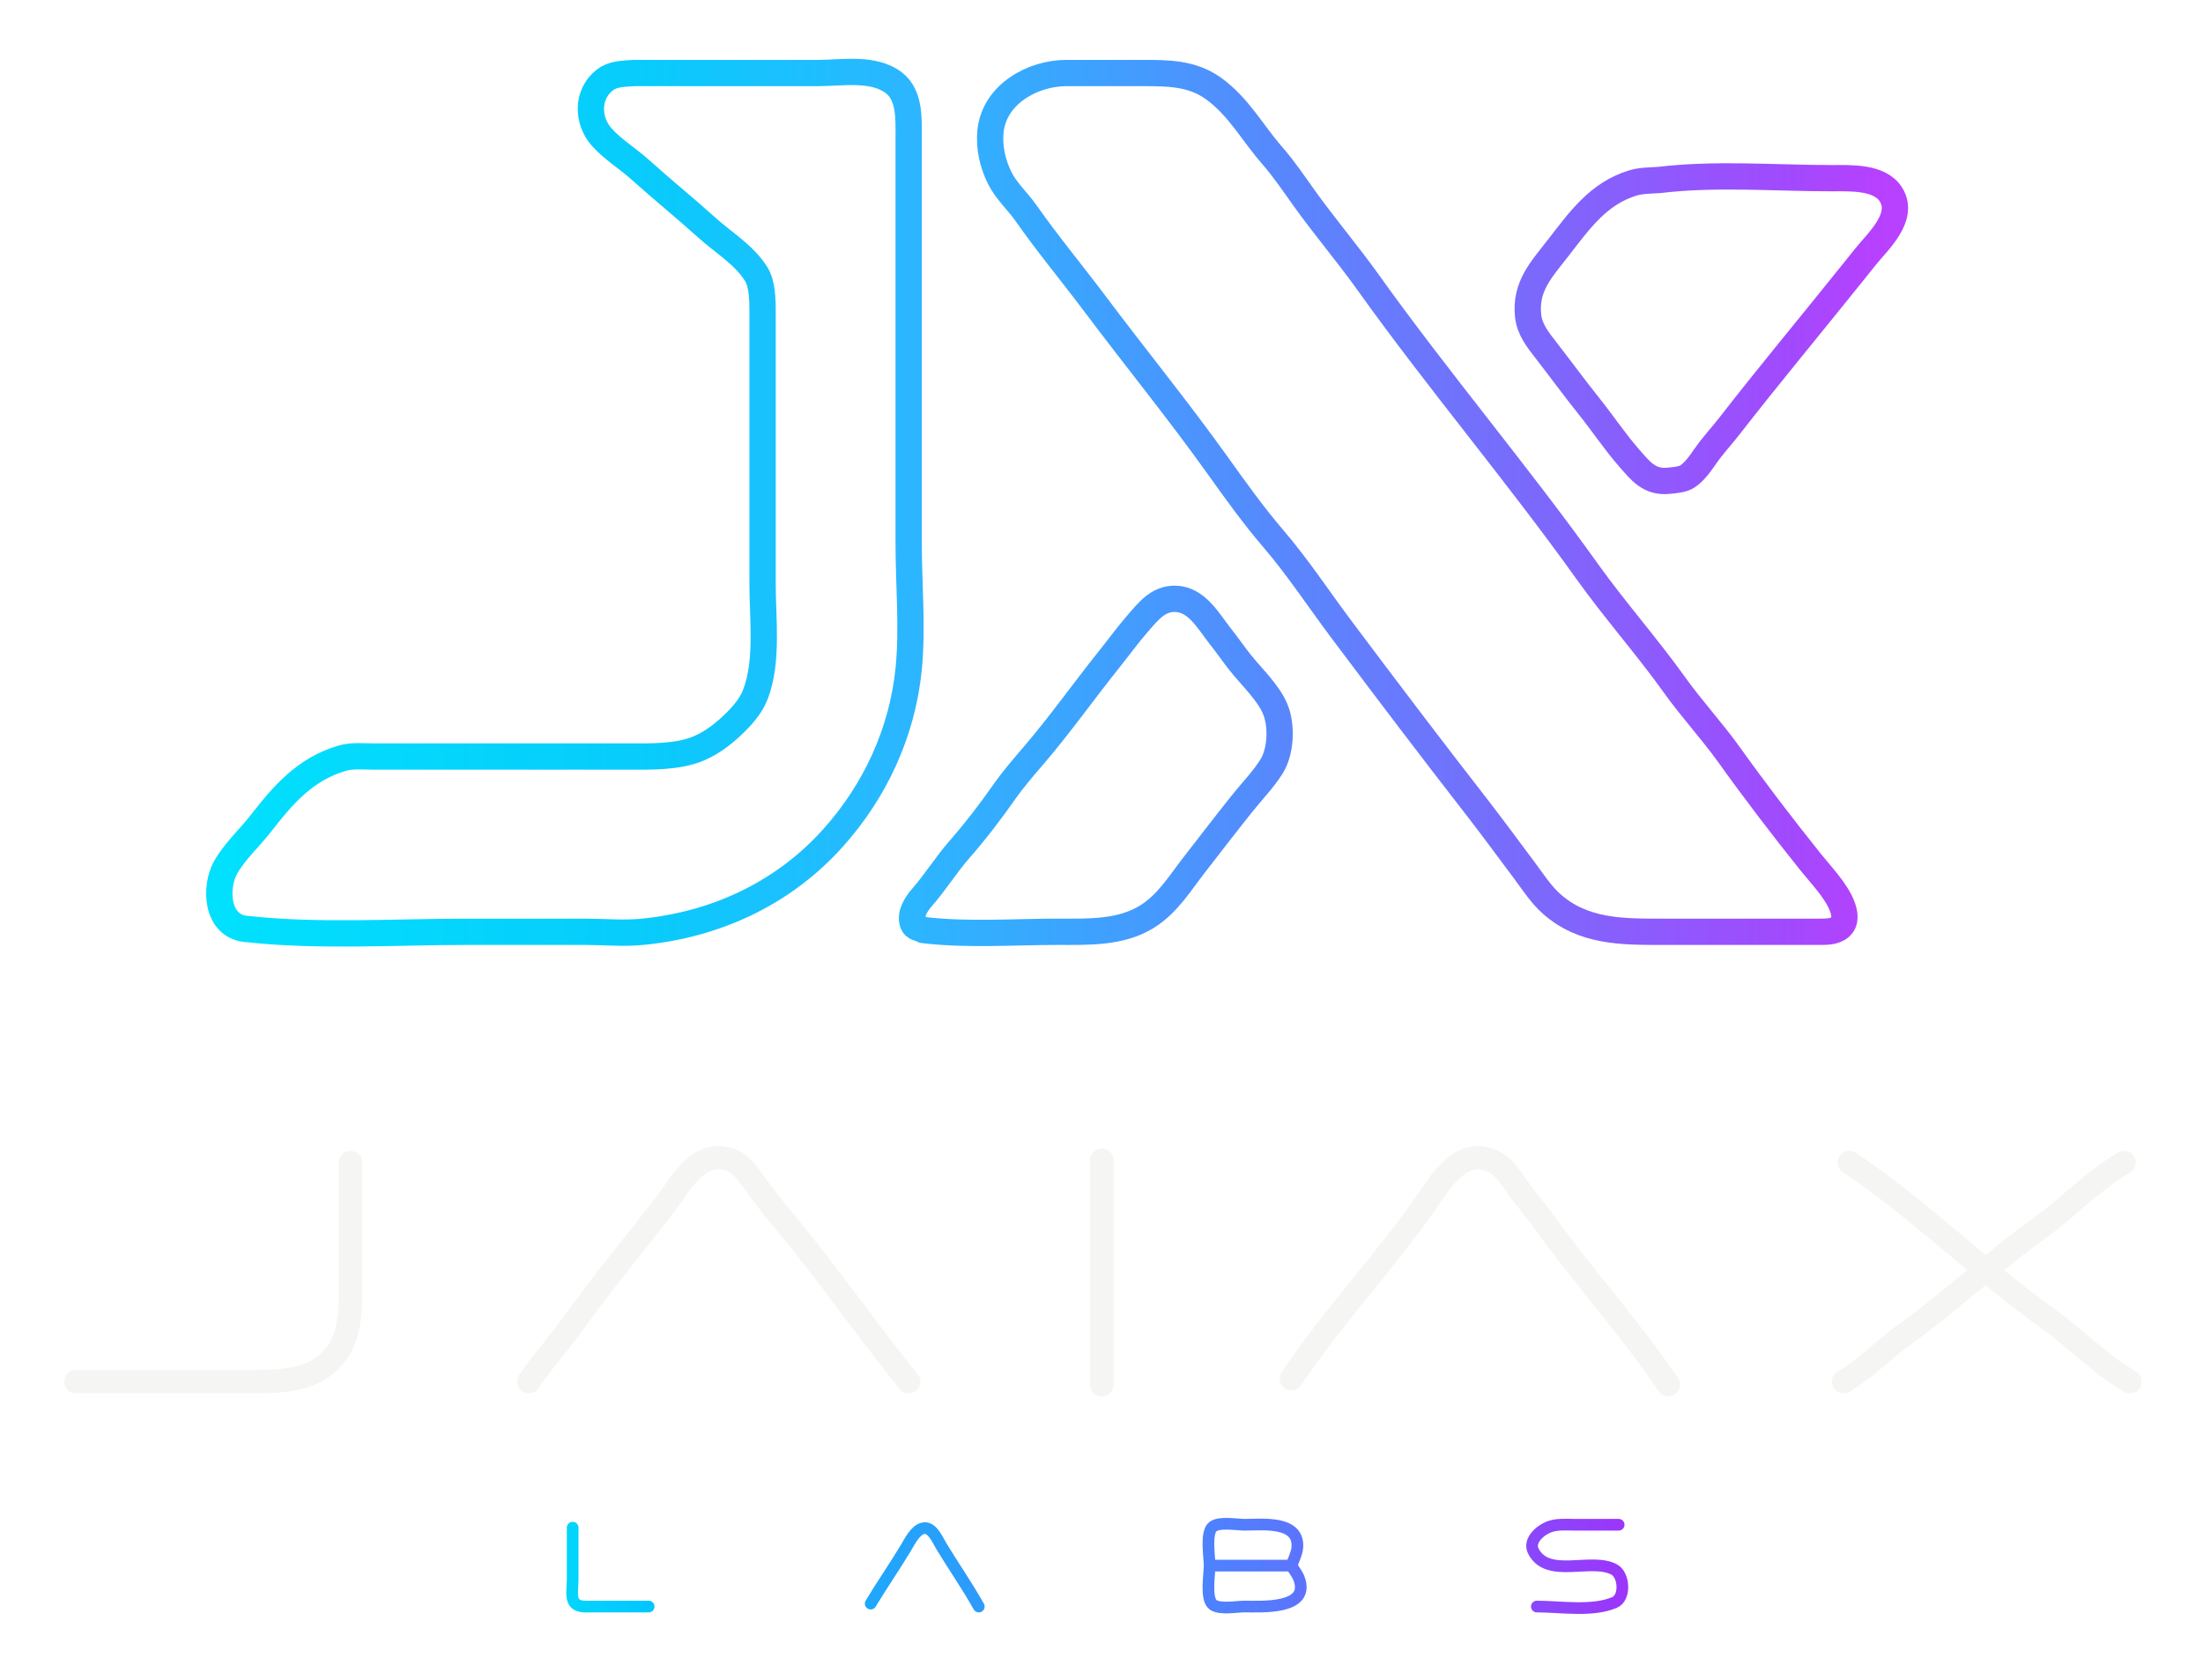
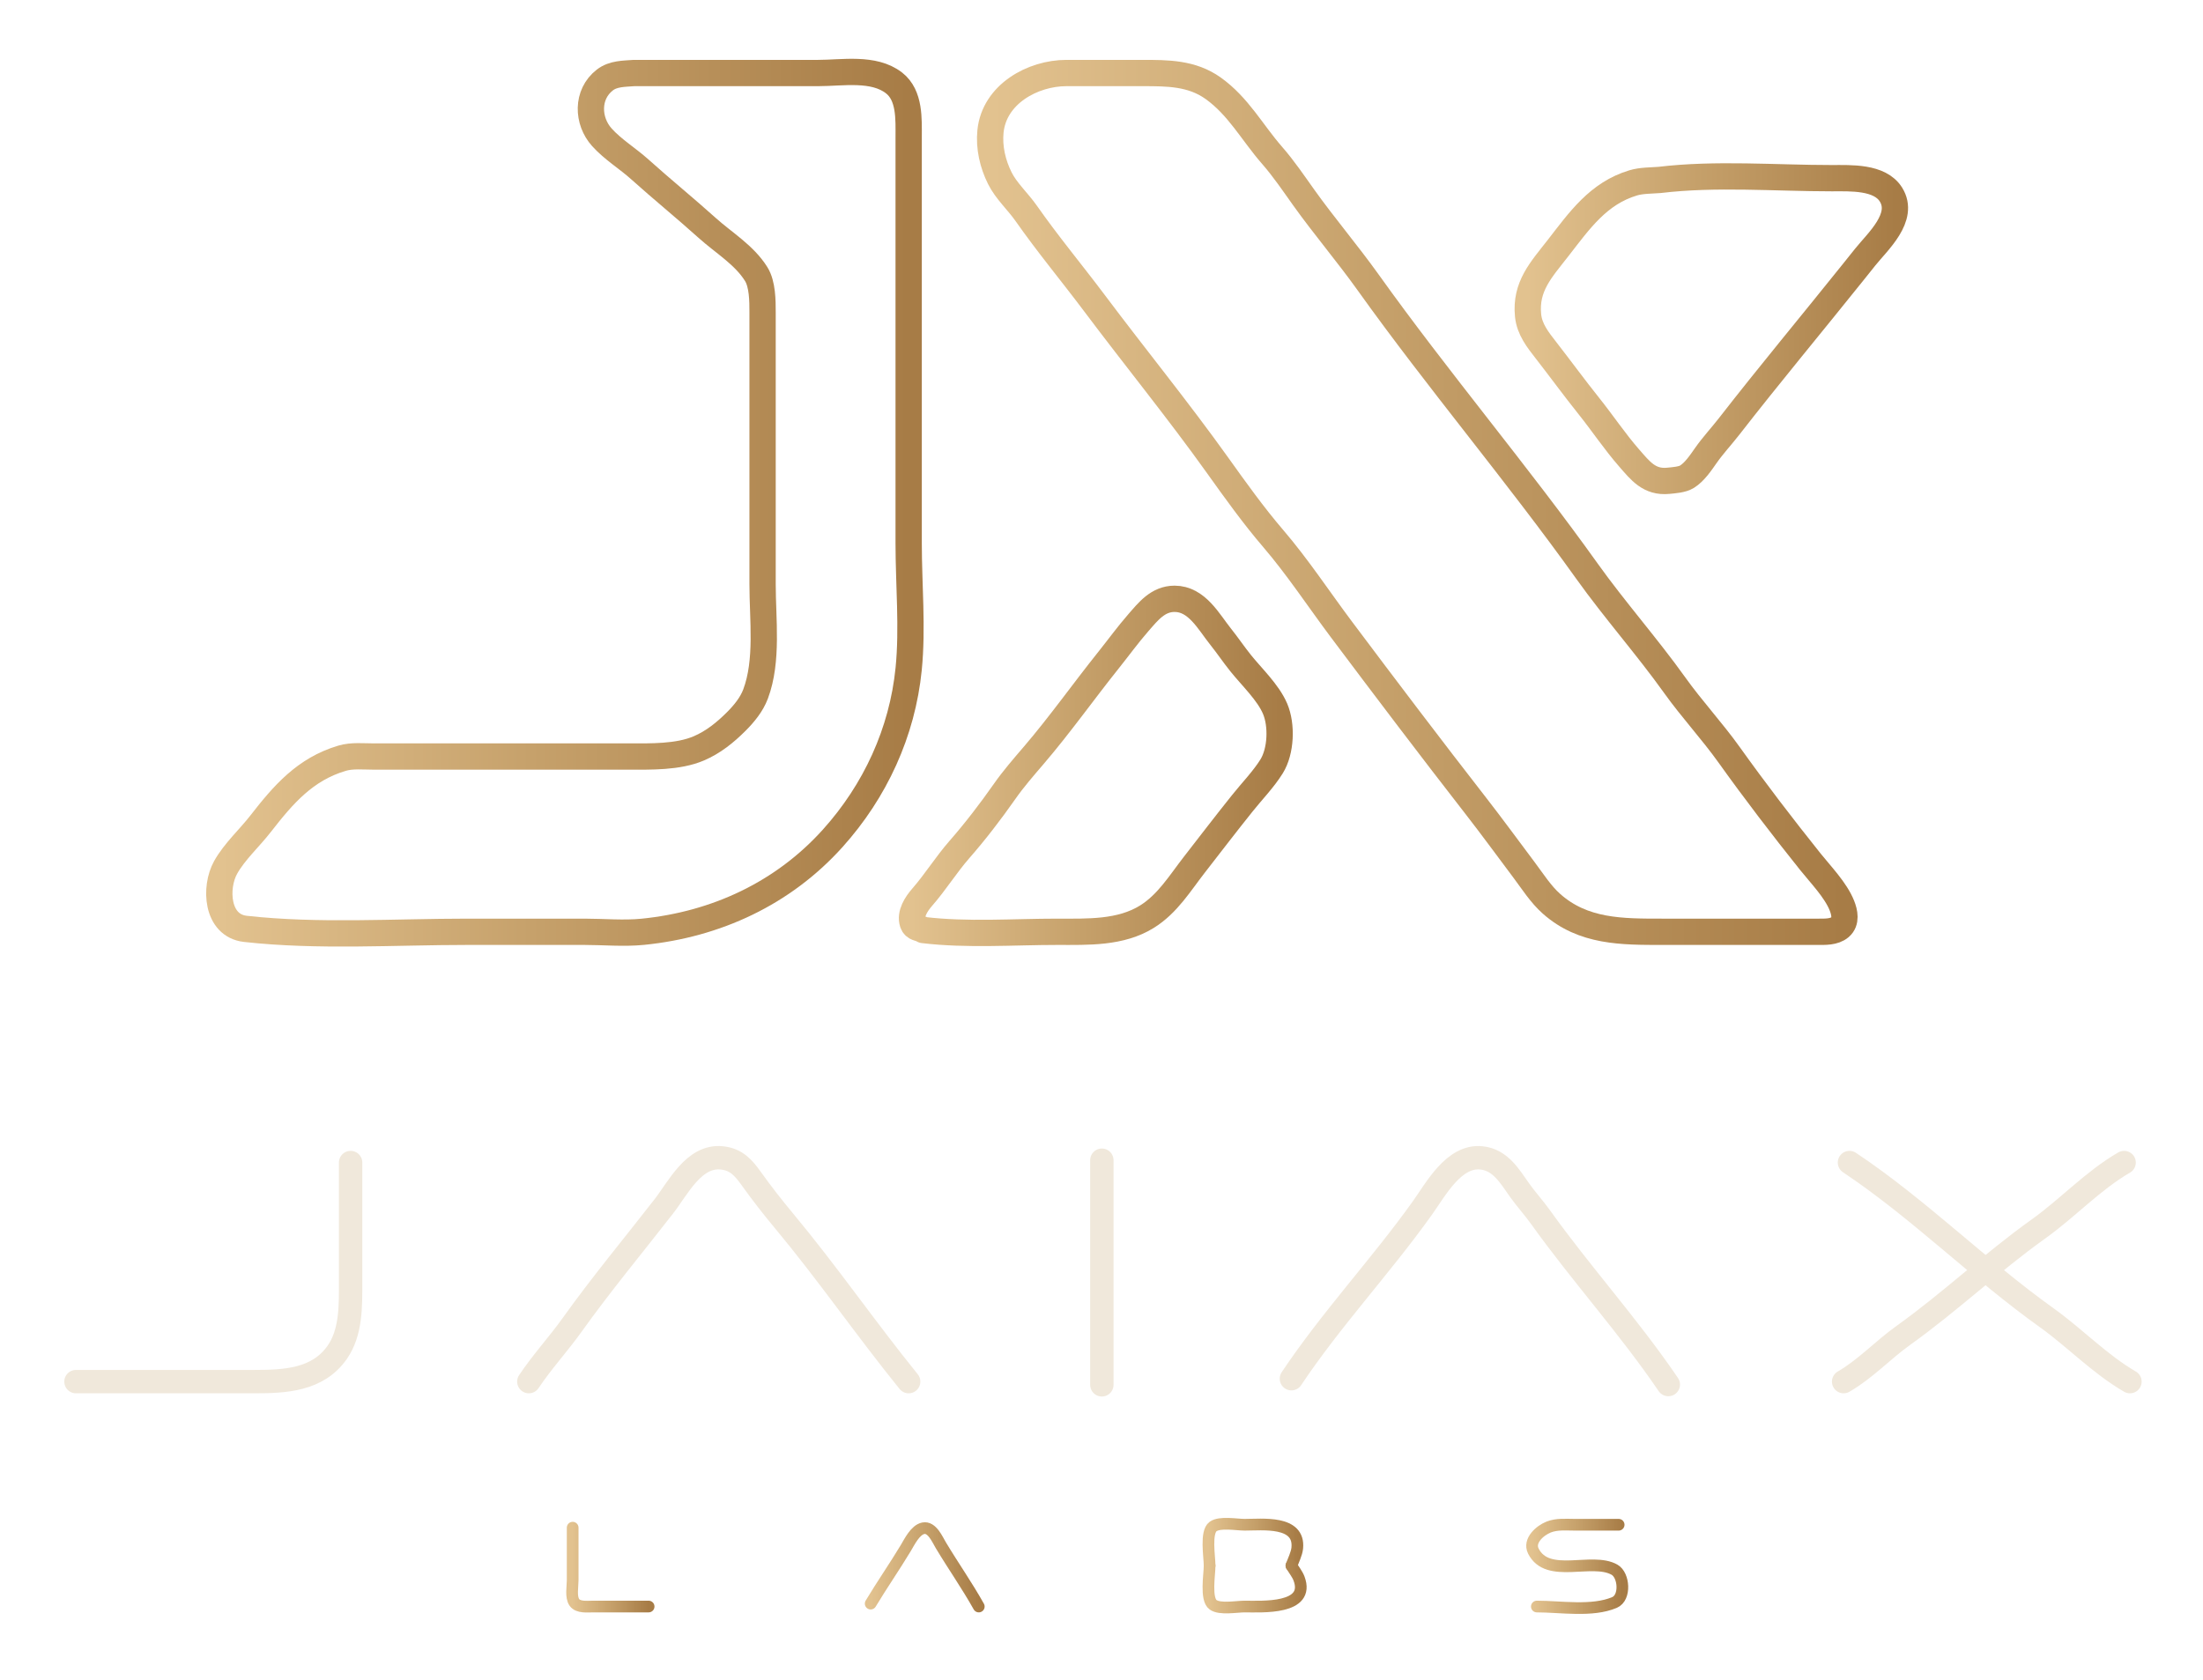
<svg xmlns="http://www.w3.org/2000/svg" viewBox="390 230 754 575" width="754" height="575" role="img" aria-label="JAIAX Labs">
  <defs>
-     <linearGradient id="symbol" gradientUnits="userSpaceOnUse" x1="468" y1="0" x2="1035" y2="0">
-       <stop offset="0" stop-color="#01e0fd" />
-       <stop offset="0.247" stop-color="#07ccfc" />
-       <stop offset="0.412" stop-color="#2cb6ff" />
-       <stop offset="0.519" stop-color="#3da2fe" />
-       <stop offset="0.642" stop-color="#5986fd" />
-       <stop offset="0.783" stop-color="#7a6afc" />
-       <stop offset="0.94" stop-color="#a14afd" />
-       <stop offset="1" stop-color="#b840ff" />
+     <linearGradient id="symbol">
+       <stop offset="0" stop-color="#e2c28f" />
+       <stop offset="0.45" stop-color="#c6a16b" />
+       <stop offset="1" stop-color="#a77c46" />
    </linearGradient>
-     <linearGradient id="labs" gradientUnits="userSpaceOnUse" x1="587" y1="0" x2="945" y2="0">
-       <stop offset="0" stop-color="#02d4fc" />
-       <stop offset="0.1" stop-color="#01c0ff" />
-       <stop offset="0.33" stop-color="#26a1fb" />
-       <stop offset="0.65" stop-color="#547cfd" />
-       <stop offset="1" stop-color="#9b36fa" />
+     <linearGradient id="labs">
+       <stop offset="0" stop-color="#e2c28f" />
+       <stop offset="0.5" stop-color="#c6a16b" />
+       <stop offset="1" stop-color="#a77c46" />
    </linearGradient>
  </defs>
-   <path d="M607.00 255.00 C628.00 255.00 649.00 255.00 670.00 255.00 C678.31 255.00 689.02 252.97 696.00 258.40 C701.46 262.65 701.00 270.82 701.00 277.00 C701.00 292.33 701.00 307.67 701.00 323.00 C701.00 354.00 701.00 385.00 701.00 416.00 C701.00 430.09 702.40 444.99 701.00 459.00 C698.83 480.74 689.52 500.86 675.00 517.00 C657.99 535.90 635.06 546.49 610.00 549.00 C603.48 549.65 596.55 549.00 590.00 549.00 C576.67 549.00 563.33 549.00 550.00 549.00 C524.88 549.00 498.90 550.77 474.00 548.00 C464.01 546.89 463.44 533.76 467.20 527.00 C470.22 521.57 475.38 516.92 479.20 512.00 C487.00 501.97 494.40 493.38 507.00 489.60 C510.49 488.55 514.40 489.00 518.00 489.00 C524.67 489.00 531.33 489.00 538.00 489.00 C560.33 489.00 582.67 489.00 605.00 489.00 C612.65 489.00 622.03 489.27 629.20 486.20 C634.12 484.09 638.21 480.79 642.00 477.00 C644.67 474.33 647.26 471.18 648.60 467.60 C652.89 456.16 651.00 442.05 651.00 430.00 C651.00 406.67 651.00 383.33 651.00 360.00 C651.00 352.33 651.00 344.67 651.00 337.00 C651.00 332.99 650.99 327.30 648.80 323.80 C644.70 317.24 637.65 313.09 632.00 308.00 C624.45 301.20 616.55 294.79 609.00 288.00 C604.81 284.23 599.78 281.20 596.00 277.00 C590.96 271.40 590.68 262.31 597.00 257.40 C599.89 255.15 603.60 255.27 607.00 255.00 Z" fill="none" stroke="url(#symbol)" stroke-width="9" stroke-linecap="round" stroke-linejoin="round" />
-   <path d="M755.00 255.00 C763.67 255.00 772.33 255.00 781.00 255.00 C789.61 255.00 797.91 255.00 805.20 260.20 C813.89 266.41 818.52 275.33 825.40 283.20 C829.33 287.69 832.75 292.77 836.20 297.60 C843.22 307.43 851.21 316.82 858.20 326.60 C882.20 360.20 909.24 392.05 933.20 425.60 C942.69 438.89 953.72 451.33 963.20 464.60 C969.02 472.75 975.93 480.19 981.80 488.40 C990.64 500.77 1000.08 513.10 1009.60 525.00 C1013.15 529.44 1018.28 534.70 1020.40 540.00 C1021.35 542.37 1022.01 545.50 1019.80 547.40 C1017.75 549.16 1014.53 549.00 1012.00 549.00 C1006.33 549.00 1000.67 549.00 995.00 549.00 C983.00 549.00 971.00 549.00 959.00 549.00 C945.15 549.00 931.91 549.10 921.00 539.40 C917.30 536.11 914.58 531.77 911.60 527.80 C906.13 520.51 900.74 513.12 895.20 506.00 C879.63 485.99 864.34 465.79 849.20 445.60 C841.49 435.32 834.18 424.18 825.80 414.40 C819.03 406.51 812.79 397.79 806.80 389.40 C793.25 370.43 778.55 352.41 764.60 333.80 C756.89 323.53 748.62 313.60 741.20 303.00 C738.39 298.99 734.40 295.40 732.20 291.00 C729.76 286.12 728.45 280.46 729.00 275.00 C730.28 262.22 743.47 255.00 755.00 255.00 Z" fill="none" stroke="url(#symbol)" stroke-width="9" stroke-linecap="round" stroke-linejoin="round" />
-   <path d="M706.00 548.40 C704.68 547.52 703.04 547.91 702.40 546.00 C701.36 542.87 703.67 539.41 705.60 537.20 C710.16 531.98 713.83 526.02 718.40 520.80 C723.78 514.66 729.11 507.70 733.80 501.00 C736.82 496.68 740.39 492.58 743.80 488.60 C752.78 478.12 760.80 466.75 769.40 456.00 C772.79 451.76 776.04 447.27 779.60 443.20 C782.93 439.39 786.30 435.00 792.00 435.00 C799.65 435.00 803.67 442.84 807.80 448.00 C810.15 450.94 812.25 454.07 814.60 457.00 C818.39 461.73 823.99 466.98 826.40 472.60 C828.82 478.25 828.45 487.20 825.20 492.40 C822.43 496.84 818.48 500.89 815.20 505.00 C809.66 511.92 804.23 519.01 798.80 526.00 C793.83 532.39 789.63 539.41 782.60 543.80 C773.54 549.46 762.32 549.00 752.00 549.00 C736.83 549.00 721.02 550.20 706.00 548.40 Z" fill="none" stroke="url(#symbol)" stroke-width="9" stroke-linecap="round" stroke-linejoin="round" />
-   <path d="M958.00 291.60 C977.22 289.29 997.60 291.00 1017.00 291.00 C1023.35 291.00 1033.37 290.47 1037.20 296.60 C1042.06 304.38 1032.64 312.70 1028.40 318.00 C1027.07 319.67 1025.73 321.33 1024.40 323.00 C1010.26 340.67 995.66 358.17 981.80 376.00 C979.21 379.33 976.23 382.52 973.80 386.00 C972.09 388.45 969.99 391.58 967.40 393.20 C965.76 394.23 962.90 394.41 961.00 394.60 C954.50 395.25 951.42 391.17 947.60 386.80 C942.69 381.19 938.47 374.84 933.80 369.00 C928.81 362.76 924.10 356.30 919.20 350.00 C916.38 346.38 913.48 342.77 913.00 338.00 C912.00 328.04 917.52 322.30 923.20 315.00 C930.57 305.53 937.00 296.20 949.00 292.60 C951.81 291.76 955.10 291.83 958.00 291.60 Z" fill="none" stroke="url(#symbol)" stroke-width="9" stroke-linecap="round" stroke-linejoin="round" />
-   <path d="M510.00 628.00 C510.00 641.67 510.00 655.33 510.00 669.00 C510.00 677.09 510.20 686.15 505.40 693.00 C498.76 702.49 487.55 703.00 477.00 703.00 C456.67 703.00 436.33 703.00 416.00 703.00" fill="none" stroke="#f5f5f3" stroke-width="8" stroke-linecap="round" stroke-linejoin="round" />
-   <path d="M571.00 703.00 C575.50 696.25 581.12 690.15 585.80 683.60 C595.74 669.68 606.73 656.46 617.20 643.00 C622.08 636.73 627.49 625.45 637.00 626.40 C642.04 626.90 644.51 629.83 647.20 633.60 C650.65 638.43 654.43 643.27 658.20 647.80 C673.24 665.85 686.20 684.71 701.00 703.00" fill="none" stroke="#f5f5f3" stroke-width="8" stroke-linecap="round" stroke-linejoin="round" />
-   <path d="M767.12 627.2 V704.1" fill="none" stroke="#f5f5f3" stroke-width="8" stroke-linecap="round" stroke-linejoin="round" />
-   <path d="M832.00 702.00 C845.57 681.65 862.53 663.58 876.80 643.60 C881.43 637.12 887.59 625.46 897.00 626.40 C903.58 627.06 906.73 632.74 910.20 637.60 C912.40 640.68 915.02 643.55 917.20 646.60 C931.19 666.18 947.33 683.90 961.00 704.00" fill="none" stroke="#f5f5f3" stroke-width="8" stroke-linecap="round" stroke-linejoin="round" />
-   <path d="M1021.00 703.00 C1028.48 698.67 1034.39 692.21 1041.40 687.20 C1057.44 675.74 1071.58 662.24 1087.60 650.80 C1097.73 643.57 1106.33 634.17 1117.00 628.00" fill="none" stroke="#f5f5f3" stroke-width="8" stroke-linecap="round" stroke-linejoin="round" />
-   <path d="M1023.00 628.00 C1046.80 643.87 1067.37 664.61 1090.60 681.20 C1100.16 688.03 1108.67 697.02 1119.00 703.00" fill="none" stroke="#f5f5f3" stroke-width="8" stroke-linecap="round" stroke-linejoin="round" />
-   <path d="M612.00 780.00 C605.67 780.00 599.33 780.00 593.00 780.00 C591.07 780.00 587.90 780.42 586.60 778.60 C585.28 776.76 586.00 773.15 586.00 771.00 C586.00 765.00 586.00 759.00 586.00 753.00" fill="none" stroke="url(#labs)" stroke-width="4" stroke-linecap="round" stroke-linejoin="round" />
-   <path d="M688.00 779.00 C691.86 772.56 696.13 766.44 700.00 760.00 C701.29 757.84 703.26 753.75 706.00 753.20 C708.98 752.60 710.82 757.04 712.00 759.00 C716.25 766.09 720.94 772.75 725.00 780.00" fill="none" stroke="url(#labs)" stroke-width="4" stroke-linecap="round" stroke-linejoin="round" />
-   <path d="M804.00 766.00 C804.00 763.02 802.53 754.51 805.20 752.60 C807.55 750.92 813.20 752.00 816.00 752.00 C822.03 752.00 834.95 750.46 834.00 760.00 C833.81 761.92 832.65 764.20 832.00 766.00" fill="none" stroke="url(#labs)" stroke-width="4" stroke-linecap="round" stroke-linejoin="round" />
-   <path d="M804.00 766.00 C813.33 766.00 822.67 766.00 832.00 766.00" fill="none" stroke="url(#labs)" stroke-width="4" stroke-linecap="round" stroke-linejoin="round" />
-   <path d="M804.00 766.00 C804.00 768.98 802.53 777.49 805.20 779.40 C807.55 781.08 813.20 780.00 816.00 780.00 C821.83 780.00 838.60 781.07 834.60 770.40 C834.06 768.95 832.80 767.35 832.00 766.00" fill="none" stroke="url(#labs)" stroke-width="4" stroke-linecap="round" stroke-linejoin="round" />
-   <path d="M944.00 752.00 C939.00 752.00 934.00 752.00 929.00 752.00 C925.97 752.00 922.86 751.66 920.00 752.80 C917.09 753.96 913.03 757.47 914.80 761.00 C919.67 770.73 934.90 763.00 942.60 767.40 C945.86 769.26 946.45 776.95 942.60 778.60 C935.00 781.86 924.09 780.00 916.00 780.00" fill="none" stroke="url(#labs)" stroke-width="4" stroke-linecap="round" stroke-linejoin="round" />
+   <g fill="none" stroke-linecap="round" stroke-linejoin="round">
+     <path d="M607.00 255.00 C628.00 255.00 649.00 255.00 670.00 255.00 C678.31 255.00 689.02 252.97 696.00 258.40 C701.46 262.65 701.00 270.82 701.00 277.00 C701.00 292.33 701.00 307.67 701.00 323.00 C701.00 354.00 701.00 385.00 701.00 416.00 C701.00 430.09 702.40 444.99 701.00 459.00 C698.83 480.74 689.52 500.86 675.00 517.00 C657.99 535.90 635.06 546.49 610.00 549.00 C603.48 549.65 596.55 549.00 590.00 549.00 C576.67 549.00 563.33 549.00 550.00 549.00 C524.88 549.00 498.90 550.77 474.00 548.00 C464.01 546.89 463.44 533.76 467.20 527.00 C470.22 521.57 475.38 516.92 479.20 512.00 C487.00 501.97 494.40 493.38 507.00 489.60 C510.49 488.55 514.40 489.00 518.00 489.00 C524.67 489.00 531.33 489.00 538.00 489.00 C560.33 489.00 582.67 489.00 605.00 489.00 C612.65 489.00 622.03 489.27 629.20 486.20 C634.12 484.09 638.21 480.79 642.00 477.00 C644.67 474.33 647.26 471.18 648.60 467.60 C652.89 456.16 651.00 442.05 651.00 430.00 C651.00 406.67 651.00 383.33 651.00 360.00 C651.00 352.33 651.00 344.67 651.00 337.00 C651.00 332.99 650.99 327.30 648.80 323.80 C644.70 317.24 637.65 313.09 632.00 308.00 C624.45 301.20 616.55 294.79 609.00 288.00 C604.81 284.23 599.78 281.20 596.00 277.00 C590.96 271.40 590.68 262.31 597.00 257.40 C599.89 255.15 603.60 255.27 607.00 255.00 Z" stroke-width="9" stroke="url(#symbol)" />
+     <path d="M755.00 255.00 C763.67 255.00 772.33 255.00 781.00 255.00 C789.61 255.00 797.91 255.00 805.20 260.20 C813.89 266.41 818.52 275.33 825.40 283.20 C829.33 287.69 832.75 292.77 836.20 297.60 C843.22 307.43 851.21 316.82 858.20 326.60 C882.20 360.20 909.24 392.05 933.20 425.60 C942.69 438.89 953.72 451.33 963.20 464.60 C969.02 472.75 975.93 480.19 981.80 488.40 C990.64 500.77 1000.08 513.10 1009.60 525.00 C1013.15 529.44 1018.28 534.70 1020.40 540.00 C1021.35 542.37 1022.01 545.50 1019.80 547.40 C1017.75 549.16 1014.53 549.00 1012.00 549.00 C1006.33 549.00 1000.67 549.00 995.00 549.00 C983.00 549.00 971.00 549.00 959.00 549.00 C945.15 549.00 931.91 549.10 921.00 539.40 C917.30 536.11 914.58 531.77 911.60 527.80 C906.13 520.51 900.74 513.12 895.20 506.00 C879.63 485.99 864.34 465.79 849.20 445.60 C841.49 435.32 834.18 424.18 825.80 414.40 C819.03 406.51 812.79 397.79 806.80 389.40 C793.25 370.43 778.55 352.41 764.60 333.80 C756.89 323.53 748.62 313.60 741.20 303.00 C738.39 298.99 734.40 295.40 732.20 291.00 C729.76 286.12 728.45 280.46 729.00 275.00 C730.28 262.22 743.47 255.00 755.00 255.00 Z" stroke-width="9" stroke="url(#symbol)" />
+     <path d="M706.00 548.40 C704.68 547.52 703.04 547.91 702.40 546.00 C701.36 542.87 703.67 539.41 705.60 537.20 C710.16 531.98 713.83 526.02 718.40 520.80 C723.78 514.66 729.11 507.70 733.80 501.00 C736.82 496.68 740.39 492.58 743.80 488.60 C752.78 478.12 760.80 466.75 769.40 456.00 C772.79 451.76 776.04 447.27 779.60 443.20 C782.93 439.39 786.30 435.00 792.00 435.00 C799.65 435.00 803.67 442.84 807.80 448.00 C810.15 450.94 812.25 454.07 814.60 457.00 C818.39 461.73 823.99 466.98 826.40 472.60 C828.82 478.25 828.45 487.20 825.20 492.40 C822.43 496.84 818.48 500.89 815.20 505.00 C809.66 511.92 804.23 519.01 798.80 526.00 C793.83 532.39 789.63 539.41 782.60 543.80 C773.54 549.46 762.32 549.00 752.00 549.00 C736.83 549.00 721.02 550.20 706.00 548.40 Z" stroke-width="9" stroke="url(#symbol)" />
+     <path d="M958.00 291.60 C977.22 289.29 997.60 291.00 1017.00 291.00 C1023.35 291.00 1033.37 290.47 1037.20 296.60 C1042.06 304.38 1032.64 312.70 1028.40 318.00 C1027.07 319.67 1025.73 321.33 1024.40 323.00 C1010.26 340.67 995.66 358.17 981.80 376.00 C979.21 379.33 976.23 382.52 973.80 386.00 C972.09 388.45 969.99 391.58 967.40 393.20 C965.76 394.23 962.90 394.41 961.00 394.60 C954.50 395.25 951.42 391.17 947.60 386.80 C942.69 381.19 938.47 374.84 933.80 369.00 C928.81 362.76 924.10 356.30 919.20 350.00 C916.38 346.38 913.48 342.77 913.00 338.00 C912.00 328.04 917.52 322.30 923.20 315.00 C930.57 305.53 937.00 296.20 949.00 292.60 C951.81 291.76 955.10 291.83 958.00 291.60 Z" stroke-width="9" stroke="url(#symbol)" />
+     <path d="M510.00 628.00 C510.00 641.67 510.00 655.33 510.00 669.00 C510.00 677.09 510.20 686.15 505.40 693.00 C498.76 702.49 487.55 703.00 477.00 703.00 C456.67 703.00 436.33 703.00 416.00 703.00" stroke-width="8" stroke="#f0e8db" />
+     <path d="M571.00 703.00 C575.50 696.25 581.12 690.15 585.80 683.60 C595.74 669.68 606.73 656.46 617.20 643.00 C622.08 636.73 627.49 625.45 637.00 626.40 C642.04 626.90 644.51 629.83 647.20 633.60 C650.65 638.43 654.43 643.27 658.20 647.80 C673.24 665.85 686.20 684.71 701.00 703.00" stroke-width="8" stroke="#f0e8db" />
+     <path d="M767.12 627.2 V704.1" stroke-width="8" stroke="#f0e8db" />
+     <path d="M832.00 702.00 C845.57 681.65 862.53 663.58 876.80 643.60 C881.43 637.12 887.59 625.46 897.00 626.40 C903.58 627.06 906.73 632.74 910.20 637.60 C912.40 640.68 915.02 643.55 917.20 646.60 C931.19 666.18 947.33 683.90 961.00 704.00" stroke-width="8" stroke="#f0e8db" />
+     <path d="M1021.00 703.00 C1028.48 698.67 1034.39 692.21 1041.40 687.20 C1057.44 675.74 1071.58 662.24 1087.60 650.80 C1097.73 643.57 1106.33 634.17 1117.00 628.00" stroke-width="8" stroke="#f0e8db" />
+     <path d="M1023.00 628.00 C1046.80 643.87 1067.37 664.61 1090.60 681.20 C1100.16 688.03 1108.67 697.02 1119.00 703.00" stroke-width="8" stroke="#f0e8db" />
+     <path d="M612.00 780.00 C605.67 780.00 599.33 780.00 593.00 780.00 C591.07 780.00 587.90 780.42 586.60 778.60 C585.28 776.76 586.00 773.15 586.00 771.00 C586.00 765.00 586.00 759.00 586.00 753.00" stroke-width="4" stroke="url(#labs)" />
+     <path d="M688.00 779.00 C691.86 772.56 696.13 766.44 700.00 760.00 C701.29 757.84 703.26 753.75 706.00 753.20 C708.98 752.60 710.82 757.04 712.00 759.00 C716.25 766.09 720.94 772.75 725.00 780.00" stroke-width="4" stroke="url(#labs)" />
+     <path d="M804.00 766.00 C804.00 763.02 802.53 754.51 805.20 752.60 C807.55 750.92 813.20 752.00 816.00 752.00 C822.03 752.00 834.95 750.46 834.00 760.00 C833.81 761.92 832.65 764.20 832.00 766.00" stroke-width="4" stroke="url(#labs)" />
+     <path d="M804.00 766.00 C813.33 766.00 822.67 766.00 832.00 766.00" stroke-width="4" stroke="url(#labs)" />
+     <path d="M804.00 766.00 C804.00 768.98 802.53 777.49 805.20 779.40 C807.55 781.08 813.20 780.00 816.00 780.00 C821.83 780.00 838.60 781.07 834.60 770.40 C834.06 768.95 832.80 767.35 832.00 766.00" stroke-width="4" stroke="url(#labs)" />
+     <path d="M944.00 752.00 C939.00 752.00 934.00 752.00 929.00 752.00 C925.97 752.00 922.86 751.66 920.00 752.80 C917.09 753.96 913.03 757.47 914.80 761.00 C919.67 770.73 934.90 763.00 942.60 767.40 C945.86 769.26 946.45 776.95 942.60 778.60 C935.00 781.86 924.09 780.00 916.00 780.00" stroke-width="4" stroke="url(#labs)" />
+   </g>
</svg>
